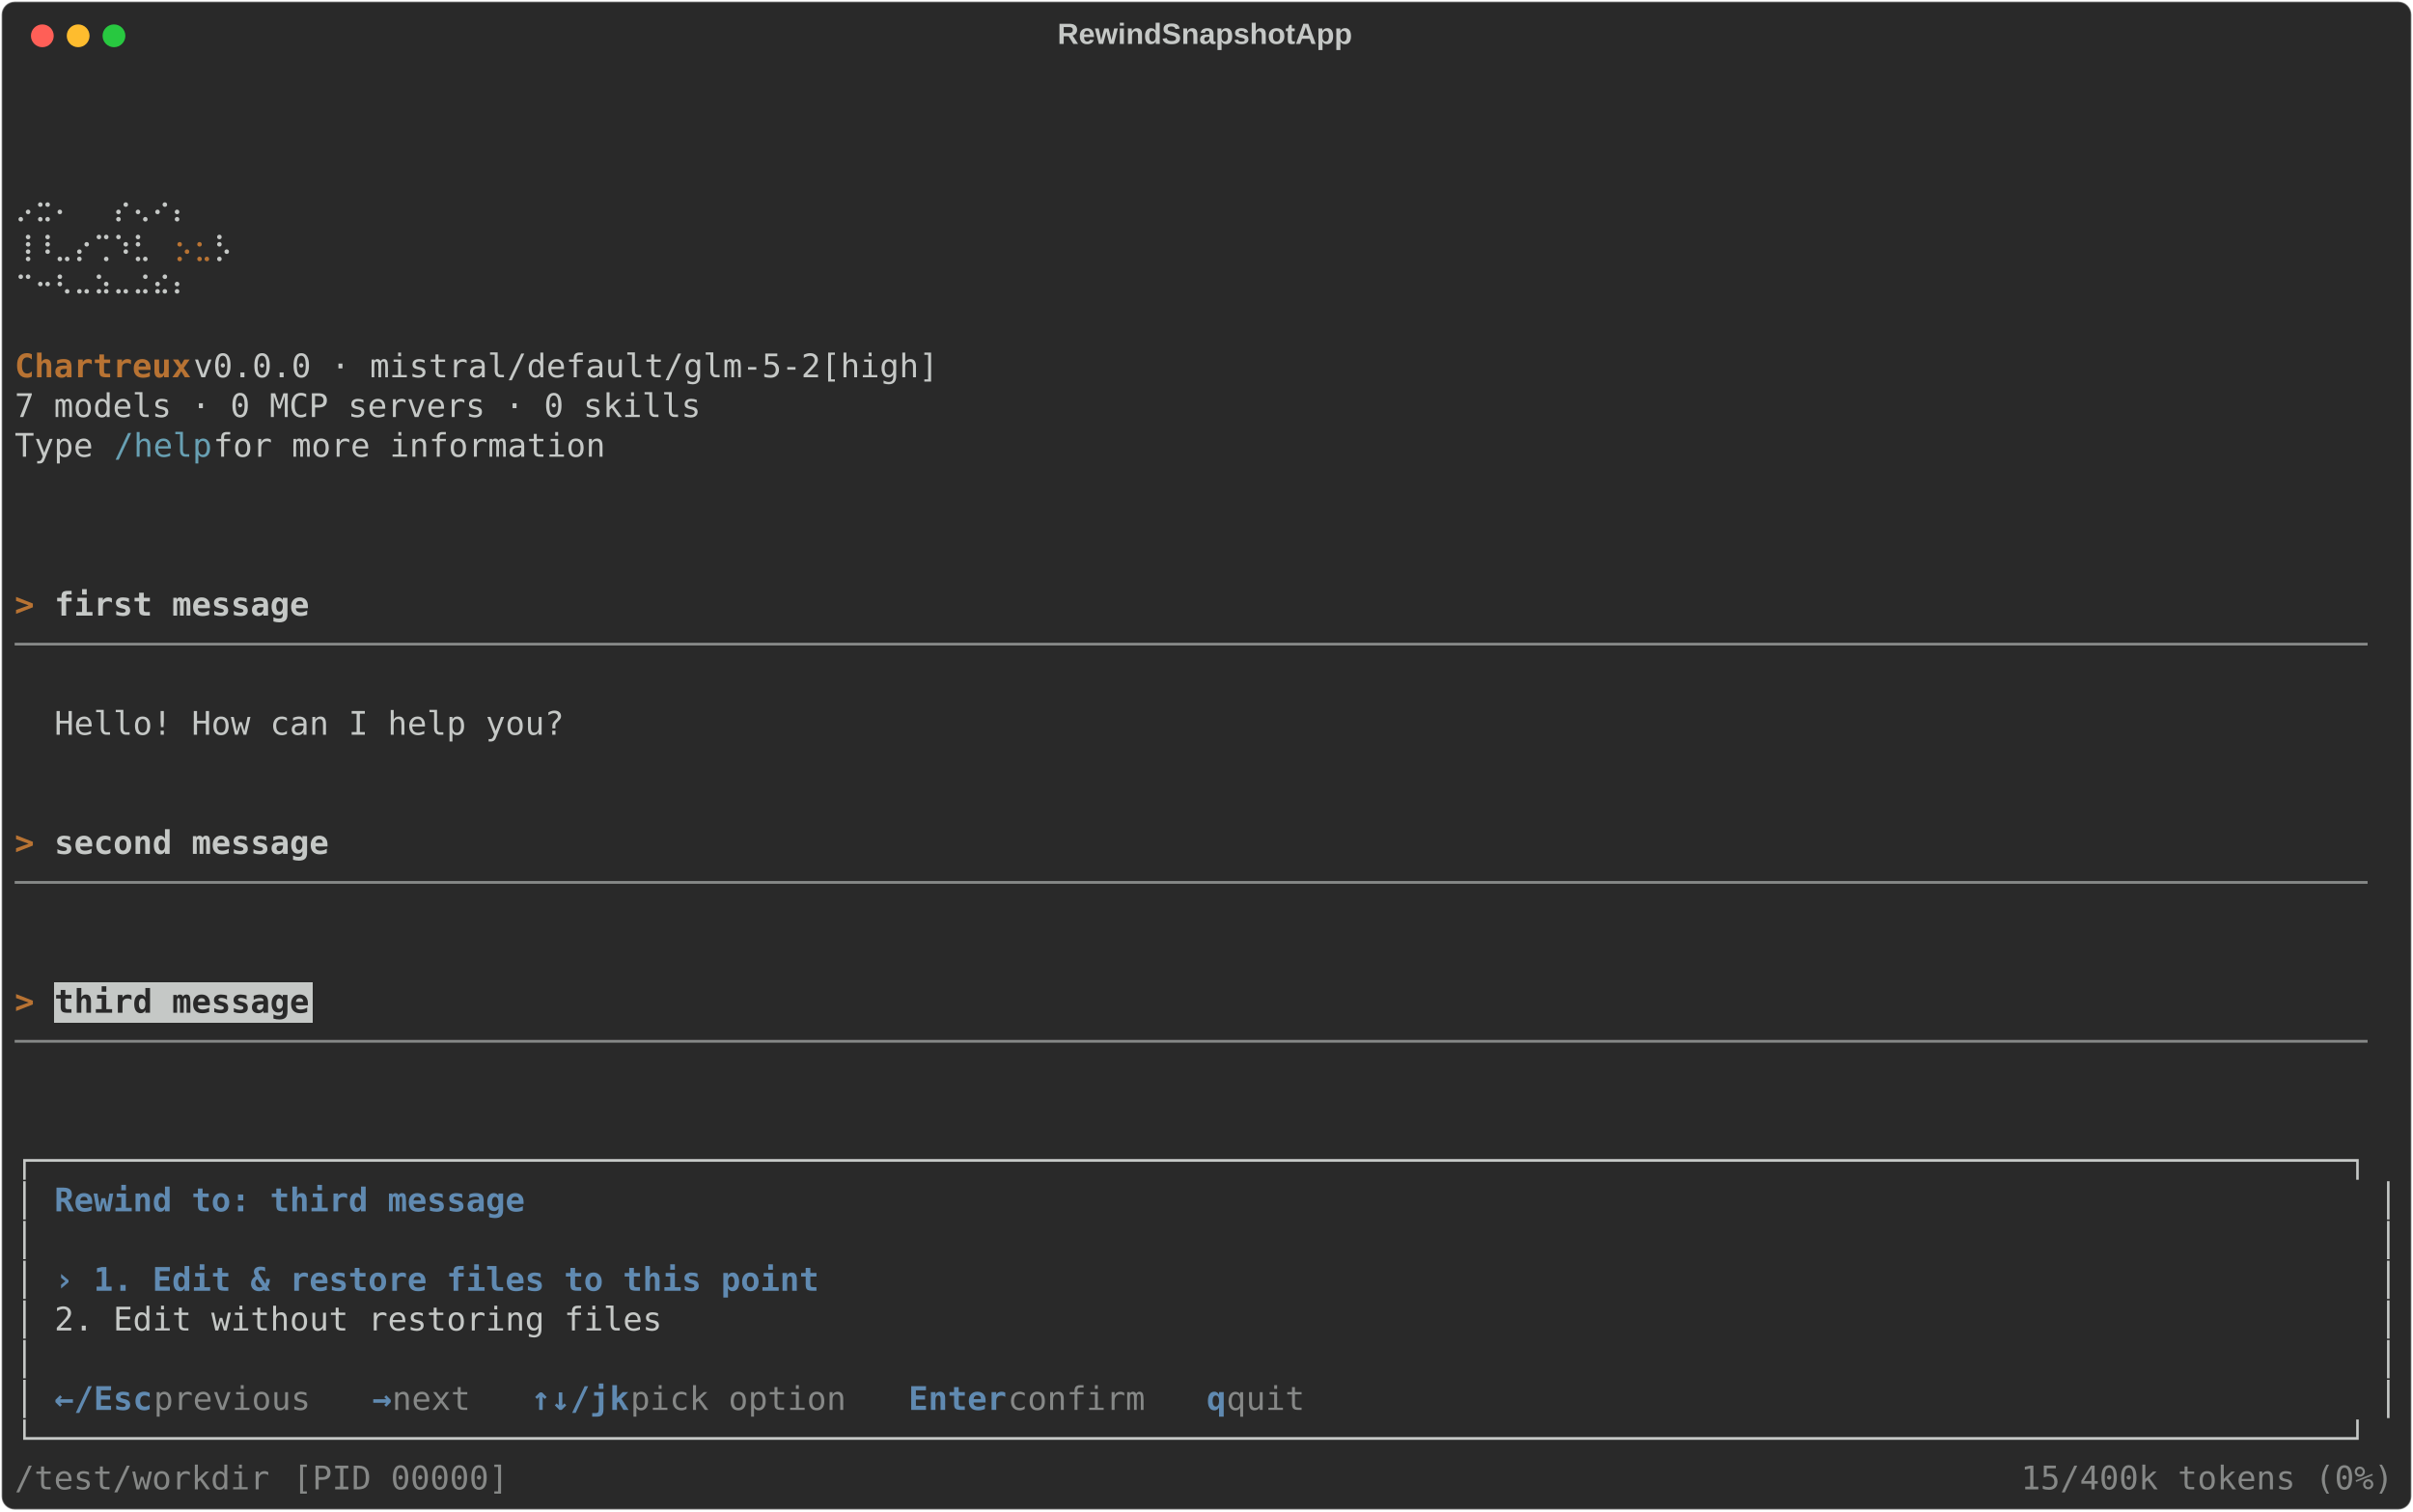
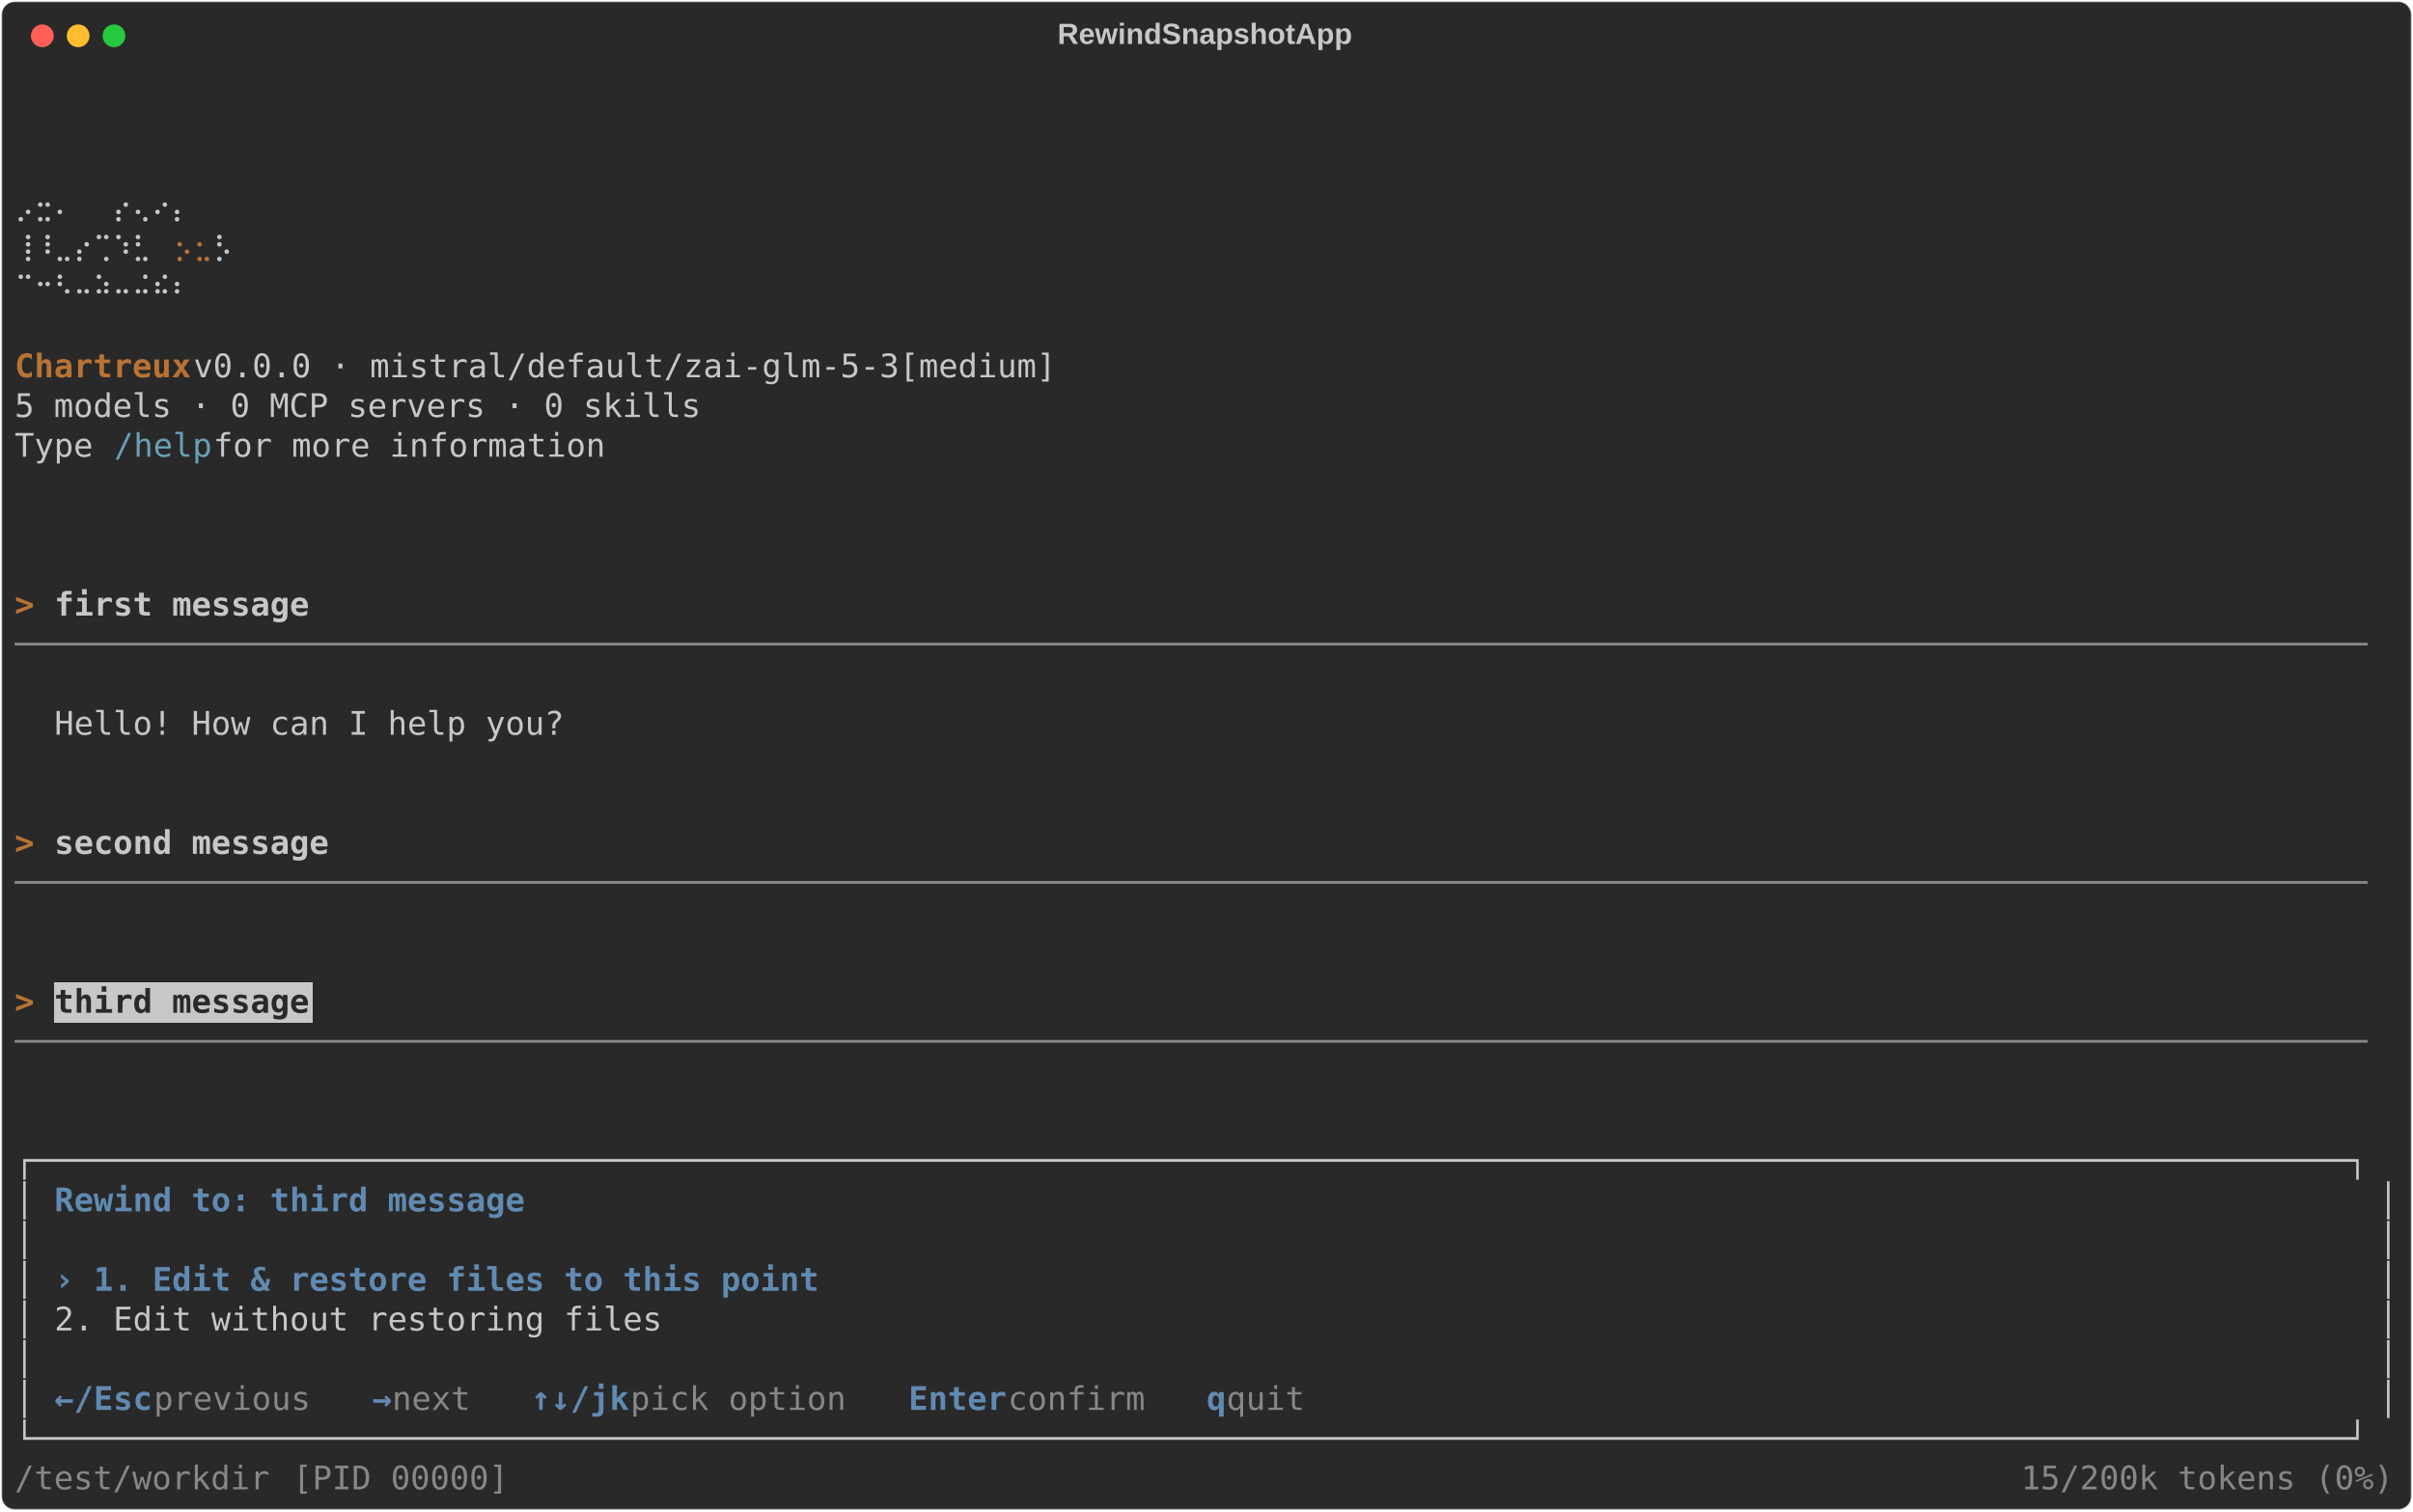
<svg xmlns="http://www.w3.org/2000/svg" class="rich-terminal" viewBox="0 0 1482 928.4">
  <style>

    @font-face {
        font-family: "Fira Code";
        src: local("FiraCode-Regular"),
                url("https://cdnjs.cloudflare.com/ajax/libs/firacode/6.2.0/woff2/FiraCode-Regular.woff2") format("woff2"),
                url("https://cdnjs.cloudflare.com/ajax/libs/firacode/6.2.0/woff/FiraCode-Regular.woff") format("woff");
        font-style: normal;
        font-weight: 400;
    }
    @font-face {
        font-family: "Fira Code";
        src: local("FiraCode-Bold"),
                url("https://cdnjs.cloudflare.com/ajax/libs/firacode/6.2.0/woff2/FiraCode-Bold.woff2") format("woff2"),
                url("https://cdnjs.cloudflare.com/ajax/libs/firacode/6.2.0/woff/FiraCode-Bold.woff") format("woff");
        font-style: bold;
        font-weight: 700;
    }

    .terminal-matrix {
        font-family: Fira Code, monospace;
        font-size: 20px;
        line-height: 24.4px;
        font-variant-east-asian: full-width;
    }

    .terminal-title {
        font-size: 18px;
        font-weight: bold;
        font-family: arial;
    }

    .terminal-r1 { fill: #c5c8c6 }
.terminal-r2 { fill: #b87333 }
.terminal-r3 { fill: #b87333;font-weight: bold }
.terminal-r4 { fill: #68a0b3 }
.terminal-r5 { fill: #c5c8c6;font-weight: bold }
.terminal-r6 { fill: #868887 }
.terminal-r7 { fill: #292929;font-weight: bold }
.terminal-r8 { fill: #608ab1;font-weight: bold }
    </style>
  <defs>
    <clipPath id="terminal-clip-terminal">
      <rect x="0" y="0" width="1463.0" height="877.4" />
    </clipPath>
    <clipPath id="terminal-line-0">
      <rect x="0" y="1.5" width="1464" height="24.65" />
    </clipPath>
    <clipPath id="terminal-line-1">
      <rect x="0" y="25.9" width="1464" height="24.65" />
    </clipPath>
    <clipPath id="terminal-line-2">
      <rect x="0" y="50.3" width="1464" height="24.65" />
    </clipPath>
    <clipPath id="terminal-line-3">
      <rect x="0" y="74.7" width="1464" height="24.65" />
    </clipPath>
    <clipPath id="terminal-line-4">
      <rect x="0" y="99.1" width="1464" height="24.65" />
    </clipPath>
    <clipPath id="terminal-line-5">
      <rect x="0" y="123.5" width="1464" height="24.65" />
    </clipPath>
    <clipPath id="terminal-line-6">
      <rect x="0" y="147.9" width="1464" height="24.65" />
    </clipPath>
    <clipPath id="terminal-line-7">
      <rect x="0" y="172.3" width="1464" height="24.65" />
    </clipPath>
    <clipPath id="terminal-line-8">
      <rect x="0" y="196.7" width="1464" height="24.65" />
    </clipPath>
    <clipPath id="terminal-line-9">
      <rect x="0" y="221.1" width="1464" height="24.65" />
    </clipPath>
    <clipPath id="terminal-line-10">
      <rect x="0" y="245.5" width="1464" height="24.65" />
    </clipPath>
    <clipPath id="terminal-line-11">
      <rect x="0" y="269.9" width="1464" height="24.65" />
    </clipPath>
    <clipPath id="terminal-line-12">
      <rect x="0" y="294.3" width="1464" height="24.65" />
    </clipPath>
    <clipPath id="terminal-line-13">
      <rect x="0" y="318.7" width="1464" height="24.65" />
    </clipPath>
    <clipPath id="terminal-line-14">
      <rect x="0" y="343.1" width="1464" height="24.65" />
    </clipPath>
    <clipPath id="terminal-line-15">
      <rect x="0" y="367.5" width="1464" height="24.65" />
    </clipPath>
    <clipPath id="terminal-line-16">
      <rect x="0" y="391.9" width="1464" height="24.65" />
    </clipPath>
    <clipPath id="terminal-line-17">
      <rect x="0" y="416.3" width="1464" height="24.65" />
    </clipPath>
    <clipPath id="terminal-line-18">
      <rect x="0" y="440.7" width="1464" height="24.65" />
    </clipPath>
    <clipPath id="terminal-line-19">
      <rect x="0" y="465.1" width="1464" height="24.65" />
    </clipPath>
    <clipPath id="terminal-line-20">
      <rect x="0" y="489.5" width="1464" height="24.65" />
    </clipPath>
    <clipPath id="terminal-line-21">
      <rect x="0" y="513.9" width="1464" height="24.65" />
    </clipPath>
    <clipPath id="terminal-line-22">
      <rect x="0" y="538.3" width="1464" height="24.65" />
    </clipPath>
    <clipPath id="terminal-line-23">
      <rect x="0" y="562.7" width="1464" height="24.65" />
    </clipPath>
    <clipPath id="terminal-line-24">
      <rect x="0" y="587.1" width="1464" height="24.65" />
    </clipPath>
    <clipPath id="terminal-line-25">
      <rect x="0" y="611.5" width="1464" height="24.65" />
    </clipPath>
    <clipPath id="terminal-line-26">
      <rect x="0" y="635.9" width="1464" height="24.65" />
    </clipPath>
    <clipPath id="terminal-line-27">
      <rect x="0" y="660.3" width="1464" height="24.65" />
    </clipPath>
    <clipPath id="terminal-line-28">
      <rect x="0" y="684.7" width="1464" height="24.65" />
    </clipPath>
    <clipPath id="terminal-line-29">
      <rect x="0" y="709.1" width="1464" height="24.65" />
    </clipPath>
    <clipPath id="terminal-line-30">
      <rect x="0" y="733.5" width="1464" height="24.65" />
    </clipPath>
    <clipPath id="terminal-line-31">
      <rect x="0" y="757.9" width="1464" height="24.65" />
    </clipPath>
    <clipPath id="terminal-line-32">
      <rect x="0" y="782.3" width="1464" height="24.65" />
    </clipPath>
    <clipPath id="terminal-line-33">
      <rect x="0" y="806.7" width="1464" height="24.65" />
    </clipPath>
    <clipPath id="terminal-line-34">
      <rect x="0" y="831.1" width="1464" height="24.65" />
    </clipPath>
  </defs>
  <rect fill="#292929" stroke="rgba(255,255,255,0.35)" stroke-width="1" x="1" y="1" width="1480" height="926.4" rx="8" />
  <text class="terminal-title" fill="#c5c8c6" text-anchor="middle" x="740" y="27">RewindSnapshotApp</text>
  <g transform="translate(26,22)">
    <circle cx="0" cy="0" r="7" fill="#ff5f57" />
    <circle cx="22" cy="0" r="7" fill="#febc2e" />
    <circle cx="44" cy="0" r="7" fill="#28c840" />
  </g>
  <g transform="translate(9, 41)" clip-path="url(#terminal-clip-terminal)">
    <rect fill="#c5c8c6" x="24.4" y="562.7" width="158.6" height="24.65" shape-rendering="crispEdges" />
    <g class="terminal-matrix">
      <text class="terminal-r1" x="1464" y="20" textLength="12.2" clip-path="url(#terminal-line-0)">
</text>
      <text class="terminal-r1" x="1464" y="44.4" textLength="12.2" clip-path="url(#terminal-line-1)">
</text>
      <text class="terminal-r1" x="1464" y="68.8" textLength="12.2" clip-path="url(#terminal-line-2)">
</text>
      <text class="terminal-r1" x="0" y="93.2" textLength="134.2" clip-path="url(#terminal-line-3)">  ⡠⣒⠄  ⡔⢄⠔⡄</text>
      <text class="terminal-r1" x="1464" y="93.2" textLength="12.2" clip-path="url(#terminal-line-3)">
</text>
      <text class="terminal-r1" x="0" y="117.6" textLength="97.6" clip-path="url(#terminal-line-4)"> ⢸⠸⣀⡔⢉⠱⣃</text>
      <text class="terminal-r2" x="97.6" y="117.6" textLength="12.2" clip-path="url(#terminal-line-4)">⡢</text>
      <text class="terminal-r2" x="109.8" y="117.6" textLength="12.2" clip-path="url(#terminal-line-4)">⣂</text>
      <text class="terminal-r1" x="122" y="117.6" textLength="12.2" clip-path="url(#terminal-line-4)">⡣</text>
      <text class="terminal-r1" x="1464" y="117.6" textLength="12.2" clip-path="url(#terminal-line-4)">
</text>
      <text class="terminal-r1" x="0" y="142" textLength="134.2" clip-path="url(#terminal-line-5)">  ⠉⠒⠣⠤⠵⠤⠬⠮⠆</text>
      <text class="terminal-r1" x="1464" y="142" textLength="12.2" clip-path="url(#terminal-line-5)">
</text>
      <text class="terminal-r1" x="1464" y="166.4" textLength="12.2" clip-path="url(#terminal-line-6)">
</text>
      <text class="terminal-r3" x="0" y="190.8" textLength="109.8" clip-path="url(#terminal-line-7)">Chartreux</text>
-       <text class="terminal-r1" x="109.8" y="190.8" textLength="475.8" clip-path="url(#terminal-line-7)"> v0.0.0 · mistral/default/glm-5-2[high]</text>
+       <text class="terminal-r1" x="109.8" y="190.8" textLength="549" clip-path="url(#terminal-line-7)"> v0.0.0 · mistral/default/zai-glm-5-3[medium]</text>
      <text class="terminal-r1" x="1464" y="190.8" textLength="12.2" clip-path="url(#terminal-line-7)">
</text>
-       <text class="terminal-r1" x="0" y="215.2" textLength="427" clip-path="url(#terminal-line-8)">7 models · 0 MCP servers · 0 skills</text>
+       <text class="terminal-r1" x="0" y="215.2" textLength="427" clip-path="url(#terminal-line-8)">5 models · 0 MCP servers · 0 skills</text>
      <text class="terminal-r1" x="1464" y="215.2" textLength="12.2" clip-path="url(#terminal-line-8)">
</text>
      <text class="terminal-r1" x="0" y="239.6" textLength="61" clip-path="url(#terminal-line-9)">Type </text>
      <text class="terminal-r4" x="61" y="239.6" textLength="61" clip-path="url(#terminal-line-9)">/help</text>
      <text class="terminal-r1" x="122" y="239.6" textLength="256.2" clip-path="url(#terminal-line-9)"> for more information</text>
      <text class="terminal-r1" x="1464" y="239.6" textLength="12.2" clip-path="url(#terminal-line-9)">
</text>
      <text class="terminal-r1" x="1464" y="264" textLength="12.2" clip-path="url(#terminal-line-10)">
</text>
      <text class="terminal-r1" x="1464" y="288.4" textLength="12.2" clip-path="url(#terminal-line-11)">
</text>
      <text class="terminal-r1" x="1464" y="312.8" textLength="12.2" clip-path="url(#terminal-line-12)">
</text>
      <text class="terminal-r3" x="0" y="337.2" textLength="24.4" clip-path="url(#terminal-line-13)">&gt; </text>
      <text class="terminal-r5" x="24.4" y="337.2" textLength="158.6" clip-path="url(#terminal-line-13)">first message</text>
      <text class="terminal-r1" x="1464" y="337.2" textLength="12.2" clip-path="url(#terminal-line-13)">
</text>
      <text class="terminal-r6" x="0" y="361.6" textLength="1464" clip-path="url(#terminal-line-14)">────────────────────────────────────────────────────────────────────────────────────────────────────────────────────────</text>
      <text class="terminal-r1" x="1464" y="361.6" textLength="12.2" clip-path="url(#terminal-line-14)">
</text>
      <text class="terminal-r1" x="1464" y="386" textLength="12.2" clip-path="url(#terminal-line-15)">
</text>
      <text class="terminal-r1" x="24.4" y="410.4" textLength="317.2" clip-path="url(#terminal-line-16)">Hello! How can I help you?</text>
      <text class="terminal-r1" x="1464" y="410.4" textLength="12.2" clip-path="url(#terminal-line-16)">
</text>
      <text class="terminal-r1" x="1464" y="434.8" textLength="12.2" clip-path="url(#terminal-line-17)">
</text>
      <text class="terminal-r1" x="1464" y="459.2" textLength="12.2" clip-path="url(#terminal-line-18)">
</text>
      <text class="terminal-r3" x="0" y="483.6" textLength="24.4" clip-path="url(#terminal-line-19)">&gt; </text>
      <text class="terminal-r5" x="24.4" y="483.6" textLength="170.8" clip-path="url(#terminal-line-19)">second message</text>
      <text class="terminal-r1" x="1464" y="483.6" textLength="12.2" clip-path="url(#terminal-line-19)">
</text>
      <text class="terminal-r6" x="0" y="508" textLength="1464" clip-path="url(#terminal-line-20)">────────────────────────────────────────────────────────────────────────────────────────────────────────────────────────</text>
      <text class="terminal-r1" x="1464" y="508" textLength="12.2" clip-path="url(#terminal-line-20)">
</text>
      <text class="terminal-r1" x="1464" y="532.4" textLength="12.2" clip-path="url(#terminal-line-21)">
</text>
      <text class="terminal-r1" x="1464" y="556.8" textLength="12.2" clip-path="url(#terminal-line-22)">
</text>
      <text class="terminal-r3" x="0" y="581.2" textLength="24.4" clip-path="url(#terminal-line-23)">&gt; </text>
      <text class="terminal-r7" x="24.4" y="581.2" textLength="158.6" clip-path="url(#terminal-line-23)">third message</text>
      <text class="terminal-r1" x="1464" y="581.2" textLength="12.2" clip-path="url(#terminal-line-23)">
</text>
      <text class="terminal-r6" x="0" y="605.6" textLength="1464" clip-path="url(#terminal-line-24)">────────────────────────────────────────────────────────────────────────────────────────────────────────────────────────</text>
      <text class="terminal-r1" x="1464" y="605.6" textLength="12.2" clip-path="url(#terminal-line-24)">
</text>
      <text class="terminal-r1" x="1464" y="630" textLength="12.2" clip-path="url(#terminal-line-25)">
</text>
      <text class="terminal-r1" x="1464" y="654.4" textLength="12.2" clip-path="url(#terminal-line-26)">
</text>
      <text class="terminal-r1" x="0" y="678.8" textLength="1464" clip-path="url(#terminal-line-27)">┌──────────────────────────────────────────────────────────────────────────────────────────────────────────────────────┐</text>
      <text class="terminal-r1" x="1464" y="678.8" textLength="12.2" clip-path="url(#terminal-line-27)">
</text>
      <text class="terminal-r1" x="0" y="703.2" textLength="12.2" clip-path="url(#terminal-line-28)">│</text>
      <text class="terminal-r8" x="24.4" y="703.2" textLength="292.8" clip-path="url(#terminal-line-28)">Rewind to: third message</text>
      <text class="terminal-r1" x="1451.8" y="703.2" textLength="12.2" clip-path="url(#terminal-line-28)">│</text>
      <text class="terminal-r1" x="1464" y="703.2" textLength="12.2" clip-path="url(#terminal-line-28)">
</text>
      <text class="terminal-r1" x="0" y="727.6" textLength="12.2" clip-path="url(#terminal-line-29)">│</text>
      <text class="terminal-r1" x="1451.8" y="727.6" textLength="12.2" clip-path="url(#terminal-line-29)">│</text>
      <text class="terminal-r1" x="1464" y="727.6" textLength="12.2" clip-path="url(#terminal-line-29)">
</text>
      <text class="terminal-r1" x="0" y="752" textLength="12.2" clip-path="url(#terminal-line-30)">│</text>
      <text class="terminal-r8" x="24.4" y="752" textLength="475.8" clip-path="url(#terminal-line-30)">› 1. Edit &amp; restore files to this point</text>
      <text class="terminal-r1" x="1451.8" y="752" textLength="12.2" clip-path="url(#terminal-line-30)">│</text>
      <text class="terminal-r1" x="1464" y="752" textLength="12.2" clip-path="url(#terminal-line-30)">
</text>
      <text class="terminal-r1" x="0" y="776.4" textLength="12.2" clip-path="url(#terminal-line-31)">│</text>
      <text class="terminal-r1" x="24.4" y="776.4" textLength="402.6" clip-path="url(#terminal-line-31)">  2. Edit without restoring files</text>
      <text class="terminal-r1" x="1451.8" y="776.4" textLength="12.2" clip-path="url(#terminal-line-31)">│</text>
      <text class="terminal-r1" x="1464" y="776.4" textLength="12.2" clip-path="url(#terminal-line-31)">
</text>
      <text class="terminal-r1" x="0" y="800.8" textLength="12.2" clip-path="url(#terminal-line-32)">│</text>
      <text class="terminal-r1" x="1451.8" y="800.8" textLength="12.2" clip-path="url(#terminal-line-32)">│</text>
      <text class="terminal-r1" x="1464" y="800.8" textLength="12.2" clip-path="url(#terminal-line-32)">
</text>
      <text class="terminal-r1" x="0" y="825.2" textLength="12.2" clip-path="url(#terminal-line-33)">│</text>
      <text class="terminal-r8" x="24.4" y="825.2" textLength="61" clip-path="url(#terminal-line-33)">←/Esc</text>
      <text class="terminal-r6" x="85.4" y="825.2" textLength="134.2" clip-path="url(#terminal-line-33)"> previous  </text>
      <text class="terminal-r8" x="219.6" y="825.2" textLength="12.2" clip-path="url(#terminal-line-33)">→</text>
      <text class="terminal-r6" x="231.8" y="825.2" textLength="85.4" clip-path="url(#terminal-line-33)"> next  </text>
      <text class="terminal-r8" x="317.2" y="825.2" textLength="61" clip-path="url(#terminal-line-33)">↑↓/jk</text>
      <text class="terminal-r6" x="378.2" y="825.2" textLength="170.8" clip-path="url(#terminal-line-33)"> pick option  </text>
      <text class="terminal-r8" x="549" y="825.2" textLength="61" clip-path="url(#terminal-line-33)">Enter</text>
      <text class="terminal-r6" x="610" y="825.2" textLength="122" clip-path="url(#terminal-line-33)"> confirm  </text>
      <text class="terminal-r8" x="732" y="825.2" textLength="12.2" clip-path="url(#terminal-line-33)">q</text>
      <text class="terminal-r6" x="744.2" y="825.2" textLength="61" clip-path="url(#terminal-line-33)"> quit</text>
      <text class="terminal-r1" x="1451.8" y="825.2" textLength="12.2" clip-path="url(#terminal-line-33)">│</text>
      <text class="terminal-r1" x="1464" y="825.2" textLength="12.2" clip-path="url(#terminal-line-33)">
</text>
      <text class="terminal-r1" x="0" y="849.6" textLength="1464" clip-path="url(#terminal-line-34)">└──────────────────────────────────────────────────────────────────────────────────────────────────────────────────────┘</text>
      <text class="terminal-r1" x="1464" y="849.6" textLength="12.2" clip-path="url(#terminal-line-34)">
</text>
      <text class="terminal-r6" x="0" y="874" textLength="158.6" clip-path="url(#terminal-line-35)">/test/workdir</text>
      <text class="terminal-r6" x="170.8" y="874" textLength="134.2" clip-path="url(#terminal-line-35)">[PID 00000]</text>
-       <text class="terminal-r6" x="1232.2" y="874" textLength="231.8" clip-path="url(#terminal-line-35)">15/400k tokens (0%)</text>
+       <text class="terminal-r6" x="1232.2" y="874" textLength="231.8" clip-path="url(#terminal-line-35)">15/200k tokens (0%)</text>
    </g>
  </g>
</svg>
